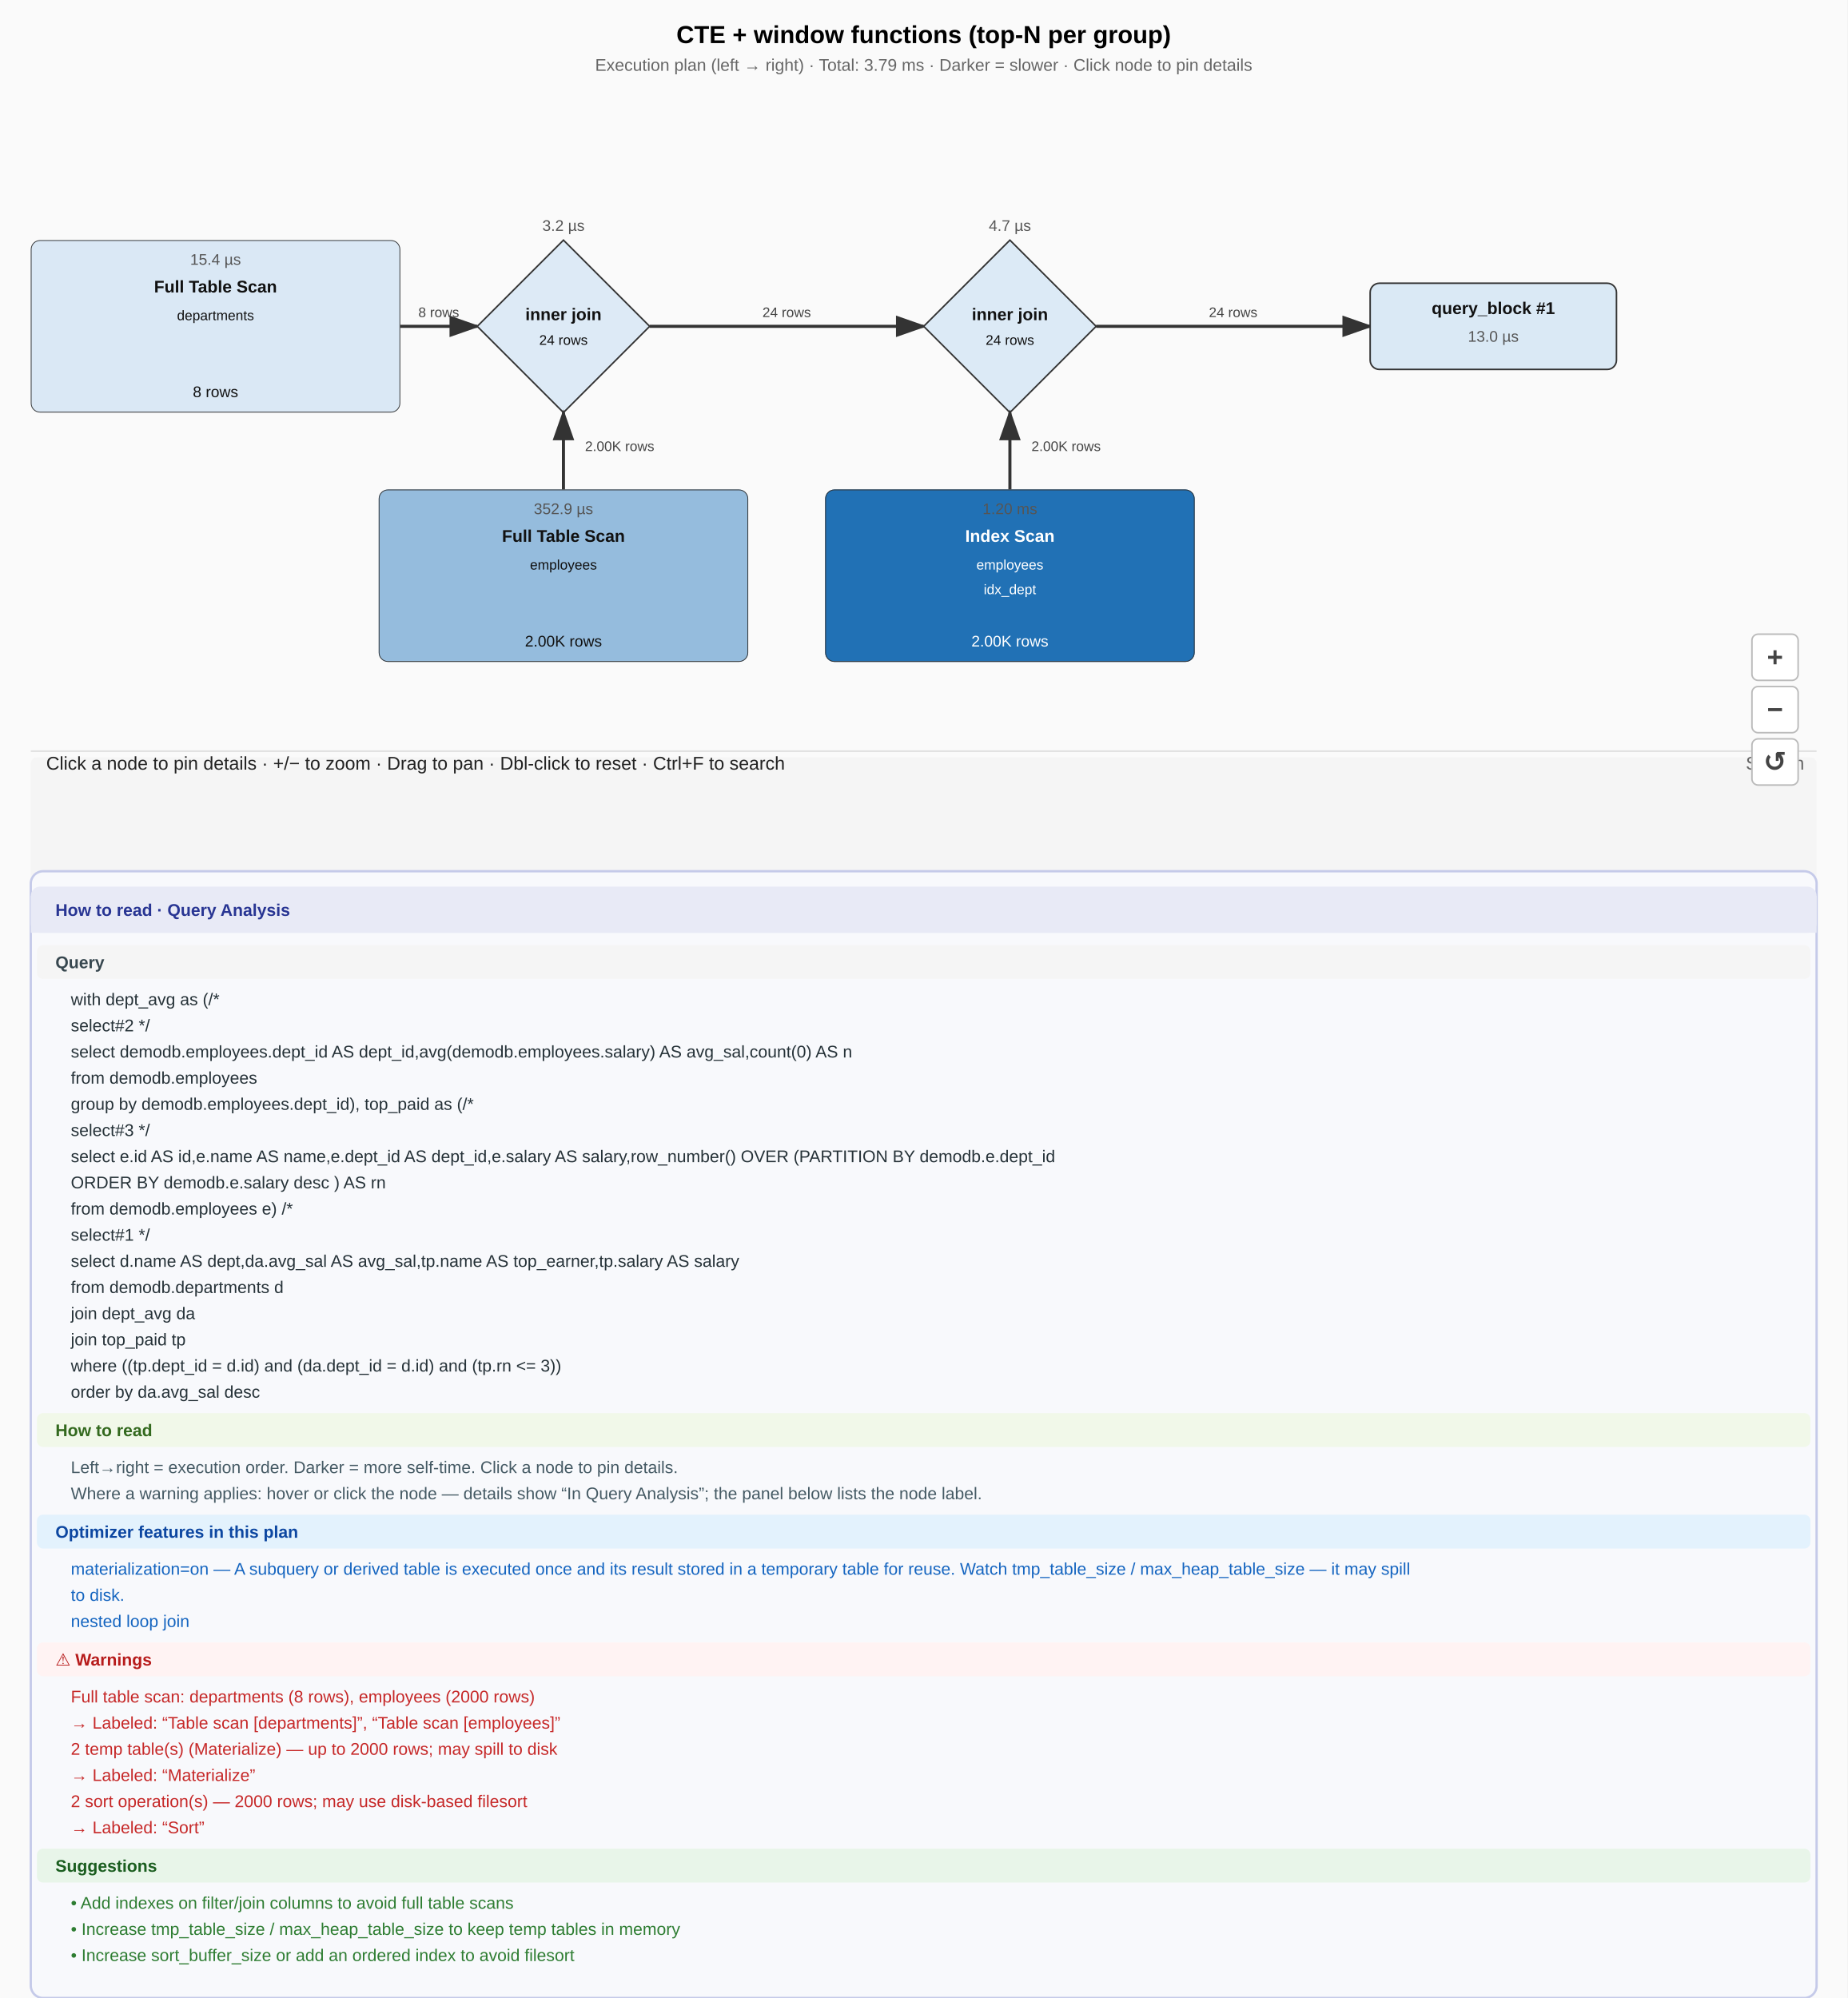
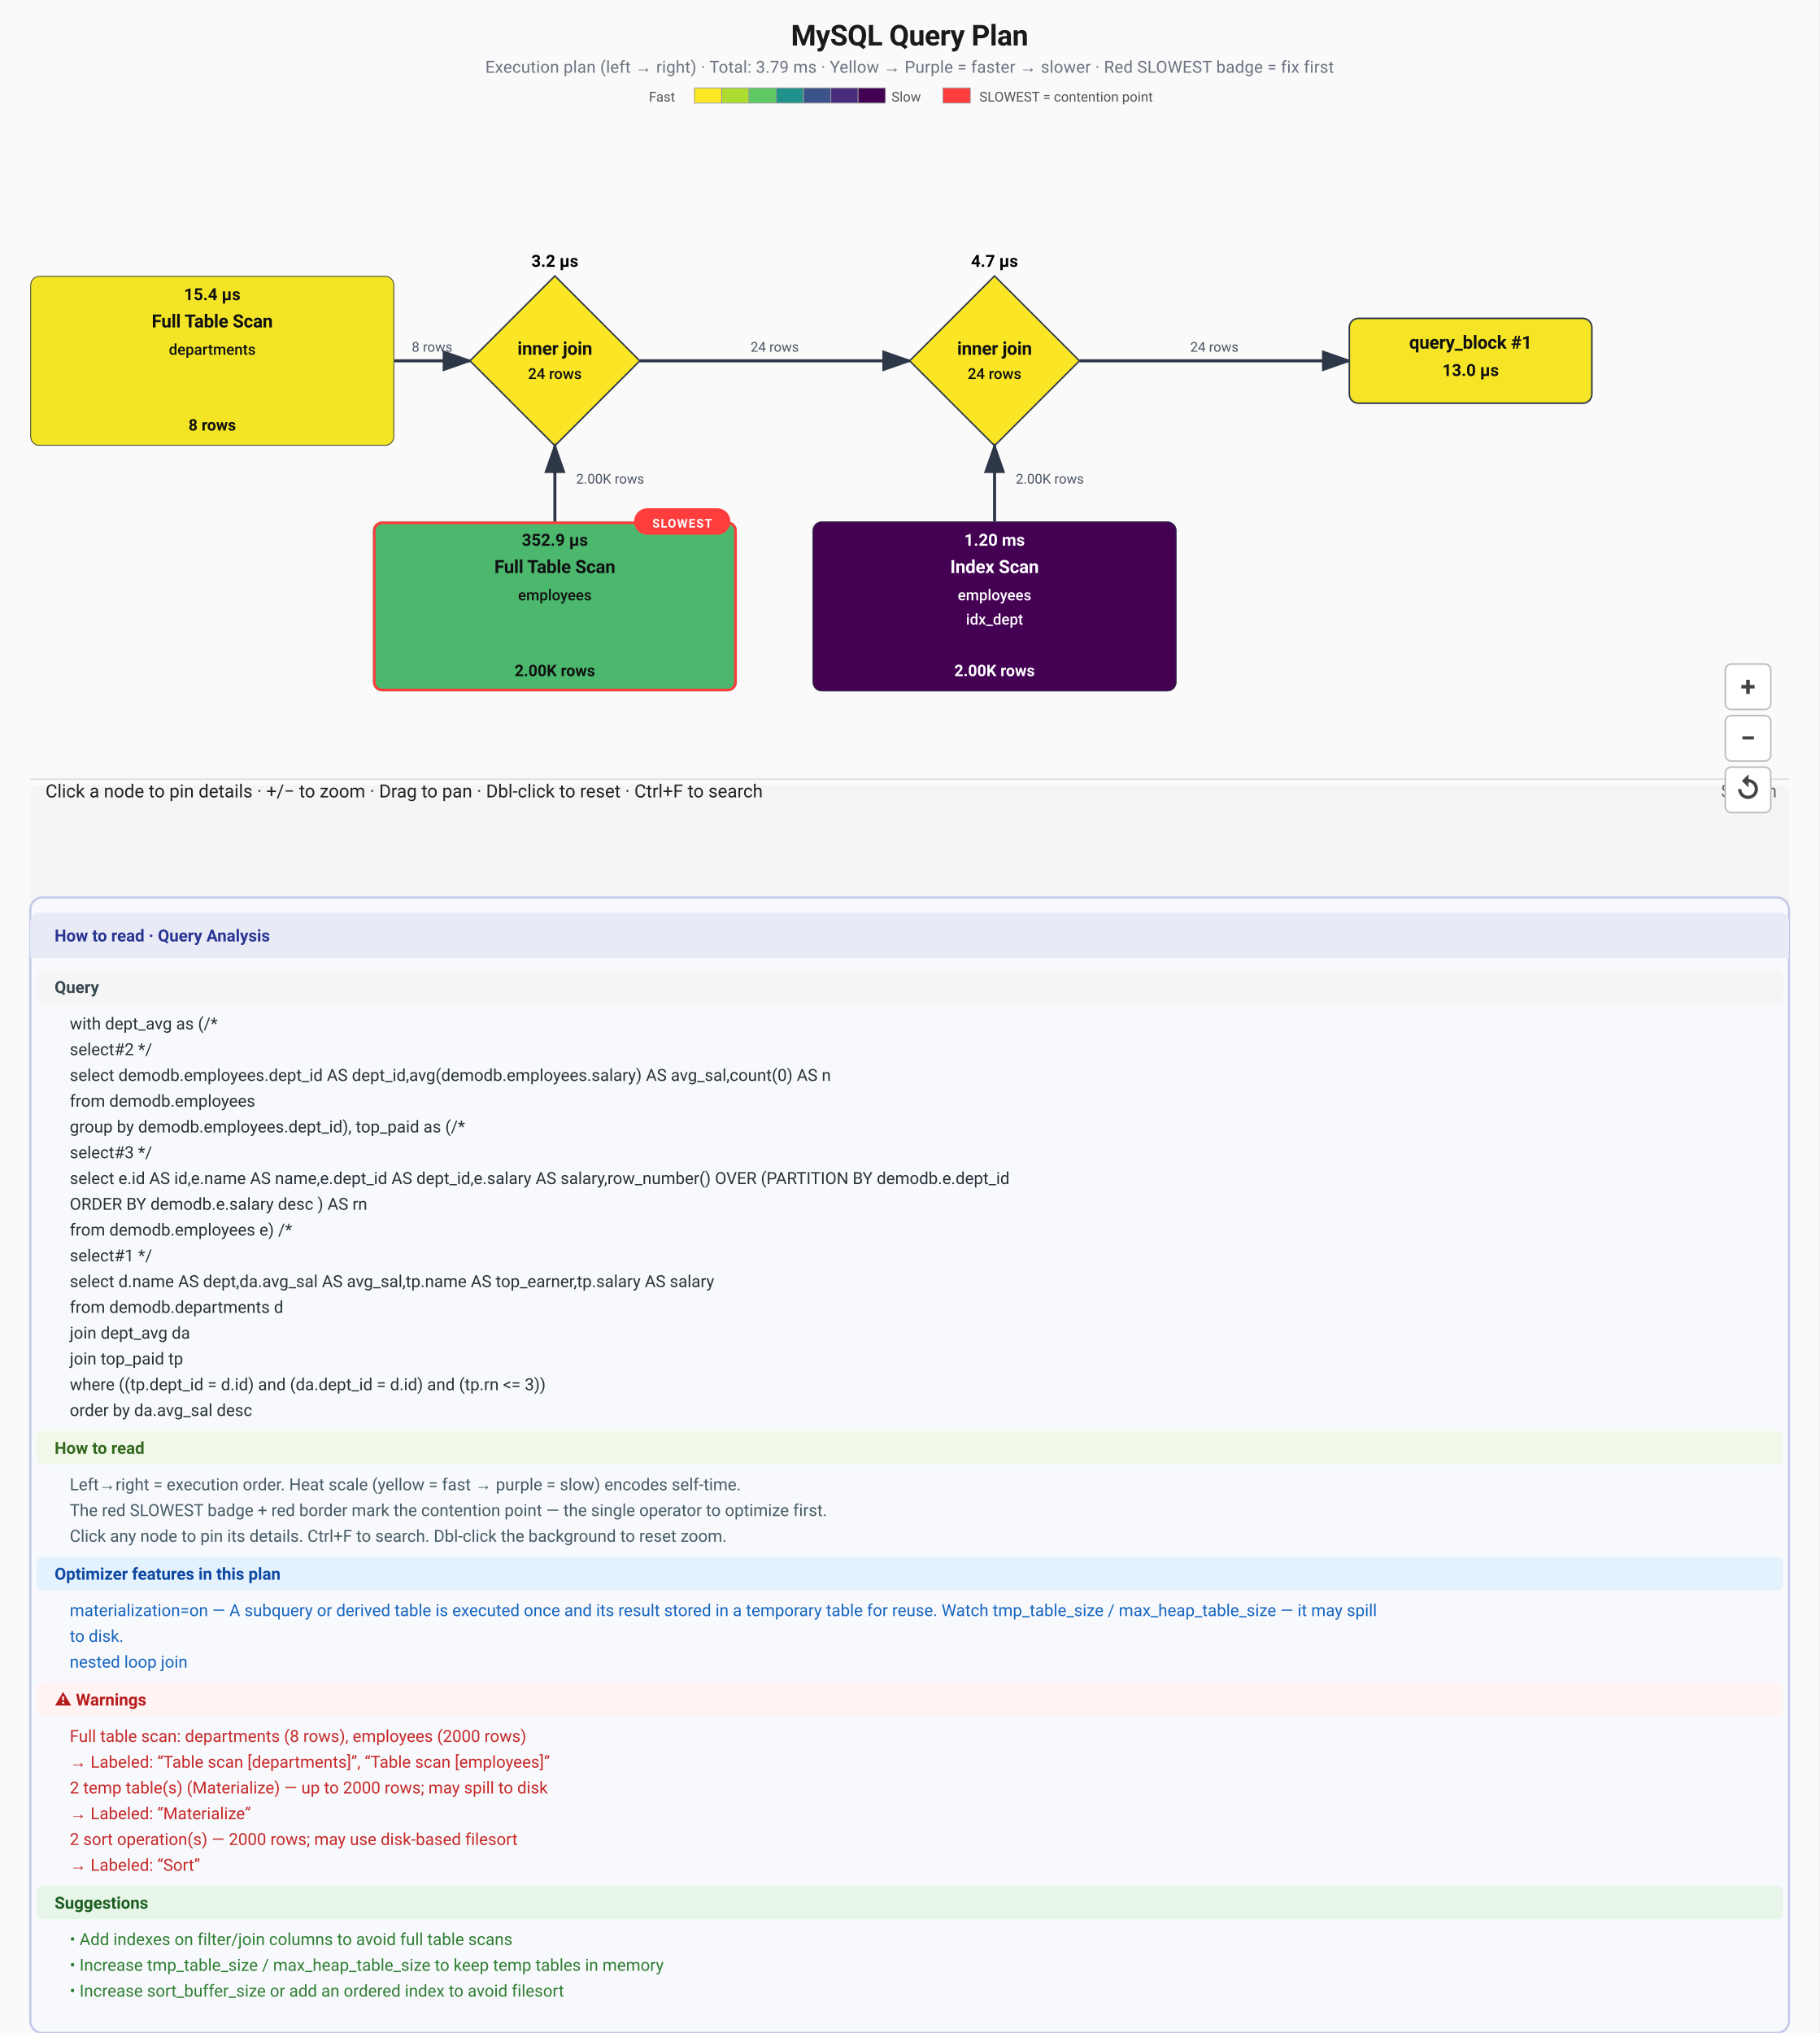
- <svg xmlns="http://www.w3.org/2000/svg" version="1.1" width="1200" height="1298" viewBox="0 0 1200 1298" style="max-width: 100%; height: auto;">
+ <svg xmlns="http://www.w3.org/2000/svg" version="1.1" width="1200" height="1341" viewBox="0 0 1200 1341" style="max-width: 100%; height: auto;">
  <defs>
    <marker id="arrowhead" markerWidth="10" markerHeight="7" refX="9" refY="3.5" orient="auto">
-       <polygon points="0 0, 10 3.5, 0 7" fill="#333" />
+       <polygon points="0 0, 10 3.5, 0 7" fill="#2d3748" />
    </marker>
    <clipPath id="diagram-clip">
-       <rect x="0" y="0" width="1200" height="558" />
+       <rect x="0" y="0" width="1200" height="584" />
    </clipPath>
  </defs>
  <style>
-   text { font-family: Arial, sans-serif; font-size: 11px; }
-   .title { font-size: 16px; font-weight: bold; }
-   .subtitle { font-size: 11px; fill: #666; }
-   .cost { font-size: 10px; fill: #555; }
-   .node-label { font-weight: bold; font-size: 11px; }
-   .node-sublabel { font-size: 9px; }
-   .row-count { font-size: 10px; }
-   .arrow-label { font-size: 9px; fill: #444; }
+   text { font-family: -apple-system, BlinkMacSystemFont, "Segoe UI", Roboto, "Helvetica Neue", Arial, sans-serif; font-size: 11px; -webkit-font-smoothing: antialiased; }
+   .title { font-size: 19px; font-weight: 650; letter-spacing: -0.2px; fill: #1a1a1a; }
+   .subtitle { font-size: 11px; fill: #6b7280; letter-spacing: 0.1px; }
+   .cost { font-size: 11px; font-weight: 600; }
+   .node-label { font-weight: 700; font-size: 12px; letter-spacing: -0.1px; }
+   .node-sublabel { font-size: 10px; font-weight: 500; }
+   .row-count { font-size: 10.5px; font-weight: 600; }
+   .arrow-label { font-size: 9px; fill: #4b5563; }
+   .legend-label { font-size: 9px; fill: #555; }
  .diagram-node { cursor: pointer; }
-   .diagram-node:hover rect, .diagram-node:hover polygon { opacity: 0.9; stroke-width: 2; }
+   .diagram-node:hover rect, .diagram-node:hover polygon { stroke-width: 2.5; }
  .badge-covering { font-size: 8px; fill: #1b5e20; font-weight: bold; }
-   .loops-line { font-size: 9px; fill: #555; }
+   .loops-line { font-size: 9.5px; font-weight: 500; }
  .details-line { font-size: 12px; fill: #222; user-select: text; -webkit-user-select: text; cursor: text; }
  .details-line.dim { fill: #999; }
  #search { font-size: 12px; fill: #666; cursor: pointer; }
  #search:hover { fill: #000; }
-   .diagram-node.pinned rect, .diagram-node.pinned polygon { stroke: #e600e6; stroke-width: 3; }
  .diagram-node.dim { opacity: 0.25; }
+   .diagram-node.hotspot rect, .diagram-node.hotspot polygon { stroke: #ff3d3d; stroke-width: 3.5; }
+   .diagram-node.pinned rect, .diagram-node.pinned polygon { stroke: #e600e6 !important; stroke-width: 3; }
+   .hotspot-badge rect { fill: #ff3d3d; }
+   .hotspot-badge text { fill: #fff; font-size: 8px; font-weight: 700; letter-spacing: 0.6px; }
  .zoom-controls { cursor: pointer; }
  .zoom-btn rect { fill: #fff; stroke: #bbb; stroke-width: 1; rx: 4; }
  .zoom-btn:hover rect { fill: #f0f0f0; stroke: #888; }
  .zoom-btn text { font-size: 18px; font-weight: bold; fill: #444; user-select: none; pointer-events: none; }
  .zoom-btn:hover text { fill: #111; }
</style>
  <rect width="100%" height="100%" fill="#fafafa" />
-   <text x="600.0" y="28" text-anchor="middle" class="title">CTE + window functions (top-N per group)</text>
-   <text x="600.0" y="46" text-anchor="middle" class="subtitle">Execution plan (left → right)  ·  Total: 3.79 ms  ·  Darker = slower  ·  Click node to pin details</text>
-   <line x1="20" y1="488" x2="1180" y2="488" stroke="#e0e0e0" stroke-width="1" />
-   <rect x="20" y="492" width="1160" height="112" fill="#f5f5f5" rx="4" />
-   <text id="search" x="1172" y="500" text-anchor="end">Search</text>
-   <text id="details-l0" x="30" y="500" text-anchor="start" class="details-line">Click a node to pin details  ·  +/− to zoom  ·  Drag to pan  ·  Dbl-click to reset  ·  Ctrl+F to search</text>
-   <text id="details-l1" x="30" y="516" text-anchor="start" class="details-line" />
-   <text id="details-l2" x="30" y="532" text-anchor="start" class="details-line" />
-   <text id="details-l3" x="30" y="548" text-anchor="start" class="details-line" />
-   <text id="details-l4" x="30" y="564" text-anchor="start" class="details-line" />
-   <text id="details-l5" x="30" y="580" text-anchor="start" class="details-line" />
+   <text x="600.0" y="30" text-anchor="middle" class="title">MySQL Query Plan</text>
+   <text x="600.0" y="48" text-anchor="middle" class="subtitle">Execution plan (left → right)  ·  Total: 3.79 ms  ·  Yellow → Purple = faster → slower  ·  Red SLOWEST badge = fix first</text>
+   <g id="diagram-legend">
+     <text x="428.0" y="67" class="legend-label">Fast</text>
+     <rect x="458.0" y="58" width="18" height="10" fill="#fde725" stroke="#999" stroke-width="0.5" />
+     <rect x="476.0" y="58" width="18" height="10" fill="#addc30" stroke="#999" stroke-width="0.5" />
+     <rect x="494.0" y="58" width="18" height="10" fill="#5ec962" stroke="#999" stroke-width="0.5" />
+     <rect x="512.0" y="58" width="18" height="10" fill="#21918c" stroke="#999" stroke-width="0.5" />
+     <rect x="530.0" y="58" width="18" height="10" fill="#3b528b" stroke="#999" stroke-width="0.5" />
+     <rect x="548.0" y="58" width="18" height="10" fill="#472d7b" stroke="#999" stroke-width="0.5" />
+     <rect x="566.0" y="58" width="18" height="10" fill="#440154" stroke="#999" stroke-width="0.5" />
+     <text x="588.0" y="67" class="legend-label">Slow</text>
+     <rect x="622.0" y="58" width="18" height="10" fill="#ff3d3d" stroke="#999" stroke-width="0.5" />
+     <text x="646.0" y="67" class="legend-label">SLOWEST = contention point</text>
+   </g>
+   <line x1="20" y1="514" x2="1180" y2="514" stroke="#e0e0e0" stroke-width="1" />
+   <rect x="20" y="518" width="1160" height="112" fill="#f5f5f5" rx="4" />
+   <text id="search" x="1172" y="526" text-anchor="end">Search</text>
+   <text id="details-l0" x="30" y="526" text-anchor="start" class="details-line">Click a node to pin details  ·  +/− to zoom  ·  Drag to pan  ·  Dbl-click to reset  ·  Ctrl+F to search</text>
+   <text id="details-l1" x="30" y="542" text-anchor="start" class="details-line" />
+   <text id="details-l2" x="30" y="558" text-anchor="start" class="details-line" />
+   <text id="details-l3" x="30" y="574" text-anchor="start" class="details-line" />
+   <text id="details-l4" x="30" y="590" text-anchor="start" class="details-line" />
+   <text id="details-l5" x="30" y="606" text-anchor="start" class="details-line" />
  <g id="diagram-content" clip-path="url(#diagram-clip)">
    <g class="diagram-node" data-info="Table scan on d  ·  Total: 15.4 µs  ·  Cost: 1.05  ·  Rows: 8  ·  Loops: 1  ·  Table: departments  ·  Est.rows: 8  ·  ⚠ In Query Analysis: Full table scan: departments (8 rows), employees (2000 rows)" data-analysis-msg="Full table scan: departments (8 rows), employees (2000 rows)">
      <defs>
        <clipPath id="clipbox-0">
-           <rect x="20" y="156" width="240" height="112" rx="6" ry="6" />
+           <rect x="20" y="182" width="240" height="112" rx="6" ry="6" />
        </clipPath>
      </defs>
      <g clip-path="url(#clipbox-0)">
-         <rect x="20" y="156" width="240" height="112" fill="#dae8f5" stroke="#333" stroke-width="1" rx="6" ry="6" />
-         <text x="140.0" y="172" text-anchor="middle" class="cost" fill="#111111">15.4 µs</text>
-         <text x="140.0" y="190" text-anchor="middle" class="node-label" fill="#111111">Full Table Scan</text>
-         <text x="140.0" y="208" text-anchor="middle" class="node-sublabel" fill="#111111">departments</text>
-         <text x="140.0" y="258" text-anchor="middle" class="row-count" fill="#111111">8 rows</text>
+         <rect x="20" y="182" width="240" height="112" fill="#f3e526" stroke="#2d3748" stroke-width="1" rx="6" ry="6" />
+         <text x="140.0" y="198" text-anchor="middle" class="cost" fill="#111111">15.4 µs</text>
+         <text x="140.0" y="216" text-anchor="middle" class="node-label" fill="#111111">Full Table Scan</text>
+         <text x="140.0" y="234" text-anchor="middle" class="node-sublabel" fill="#111111">departments</text>
+         <text x="140.0" y="284" text-anchor="middle" class="row-count" fill="#111111">8 rows</text>
      </g>
    </g>
-     <line x1="260" y1="212.0" x2="310" y2="212.0" stroke="#333" stroke-width="2" marker-end="url(#arrowhead)" />
-     <text x="285.0" y="206.0" text-anchor="middle" class="arrow-label">8 rows</text>
+     <line x1="260" y1="238.0" x2="310" y2="238.0" stroke="#2d3748" stroke-width="2" marker-end="url(#arrowhead)" />
+     <text x="285.0" y="232.0" text-anchor="middle" class="arrow-label">8 rows</text>
    <g class="diagram-node" data-info="Nested loop inner join  ·  Total: 2.41 ms  ·  Self: 3.2 µs  ·  Cost: 59.85  ·  Rows: 24  ·  Loops: 1  ·  Est.rows: 56">
-       <text x="366" y="150.0" text-anchor="middle" class="cost">3.2 µs</text>
-       <polygon points="366,156.0 422,212.0 366,268.0 310,212.0" fill="#ddeaf6" stroke="#333" stroke-width="1" />
-       <text x="366" y="208.0" text-anchor="middle" class="node-label" fill="#111111">inner join</text>
-       <text x="366" y="224.0" text-anchor="middle" class="node-sublabel" fill="#111111">24 rows</text>
+       <text x="366" y="176.0" text-anchor="middle" class="cost">3.2 µs</text>
+       <polygon points="366,182.0 422,238.0 366,294.0 310,238.0" fill="#fbe625" stroke="#2d3748" stroke-width="1" />
+       <text x="366" y="234.0" text-anchor="middle" class="node-label" fill="#111111">inner join</text>
+       <text x="366" y="250.0" text-anchor="middle" class="node-sublabel" fill="#111111">24 rows</text>
    </g>
-     <g class="diagram-node" data-info="Table scan on e  ·  Total: 352.9 µs  ·  Cost: 202.00  ·  Rows: 2.00K  ·  Loops: 1  ·  Table: employees  ·  Est.rows: 2000  ·  ⚠ In Query Analysis: Full table scan: departments (8 rows), employees (2000 rows)" data-analysis-msg="Full table scan: departments (8 rows), employees (2000 rows)">
+     <g class="diagram-node hotspot" data-info="Table scan on e  ·  Total: 352.9 µs  ·  Cost: 202.00  ·  Rows: 2.00K  ·  Loops: 1  ·  Table: employees  ·  Est.rows: 2000  ·  ⚠ In Query Analysis: Full table scan: departments (8 rows), employees (2000 rows)" data-analysis-msg="Full table scan: departments (8 rows), employees (2000 rows)">
      <defs>
        <clipPath id="clipbox-1">
-           <rect x="246.0" y="318" width="240" height="112" rx="6" ry="6" />
+           <rect x="246.0" y="344" width="240" height="112" rx="6" ry="6" />
        </clipPath>
      </defs>
      <g clip-path="url(#clipbox-1)">
-         <rect x="246.0" y="318" width="240" height="112" fill="#95bcdd" stroke="#333" stroke-width="1" rx="6" ry="6" />
-         <text x="366.0" y="334" text-anchor="middle" class="cost" fill="#111111">352.9 µs</text>
-         <text x="366.0" y="352" text-anchor="middle" class="node-label" fill="#111111">Full Table Scan</text>
-         <text x="366.0" y="370" text-anchor="middle" class="node-sublabel" fill="#111111">employees</text>
-         <text x="366.0" y="420" text-anchor="middle" class="row-count" fill="#111111">2.00K rows</text>
+         <rect x="246.0" y="344" width="240" height="112" fill="#4bb86e" stroke="#2d3748" stroke-width="1" rx="6" ry="6" />
+         <text x="366.0" y="360" text-anchor="middle" class="cost" fill="#111111">352.9 µs</text>
+         <text x="366.0" y="378" text-anchor="middle" class="node-label" fill="#111111">Full Table Scan</text>
+         <text x="366.0" y="396" text-anchor="middle" class="node-sublabel" fill="#111111">employees</text>
+         <text x="366.0" y="446" text-anchor="middle" class="row-count" fill="#111111">2.00K rows</text>
+       </g>
+       <g class="hotspot-badge">
+         <rect x="420.0" y="337.0" width="60" height="14" rx="7" ry="7" />
+         <text x="450.0" y="348.0" text-anchor="middle">SLOWEST</text>
      </g>
    </g>
-     <line x1="366" y1="318" x2="366" y2="268.0" stroke="#333" stroke-width="2" marker-end="url(#arrowhead)" />
-     <text x="380" y="293.0" text-anchor="start" class="arrow-label">2.00K rows</text>
-     <line x1="422" y1="212.0" x2="600" y2="212.0" stroke="#333" stroke-width="2" marker-end="url(#arrowhead)" />
-     <text x="511.0" y="206.0" text-anchor="middle" class="arrow-label">24 rows</text>
+     <line x1="366" y1="344" x2="366" y2="294.0" stroke="#2d3748" stroke-width="2" marker-end="url(#arrowhead)" />
+     <text x="380" y="319.0" text-anchor="start" class="arrow-label">2.00K rows</text>
+     <line x1="422" y1="238.0" x2="600" y2="238.0" stroke="#2d3748" stroke-width="2" marker-end="url(#arrowhead)" />
+     <text x="511.0" y="232.0" text-anchor="middle" class="arrow-label">24 rows</text>
    <g class="diagram-node" data-info="Nested loop inner join  ·  Total: 3.77 ms  ·  Self: 4.7 µs  ·  Cost: 384.62  ·  Rows: 24  ·  Loops: 1  ·  Est.rows: 448">
-       <text x="656" y="150.0" text-anchor="middle" class="cost">4.7 µs</text>
-       <polygon points="656,156.0 712,212.0 656,268.0 600,212.0" fill="#dceaf6" stroke="#333" stroke-width="1" />
-       <text x="656" y="208.0" text-anchor="middle" class="node-label" fill="#111111">inner join</text>
-       <text x="656" y="224.0" text-anchor="middle" class="node-sublabel" fill="#111111">24 rows</text>
+       <text x="656" y="176.0" text-anchor="middle" class="cost">4.7 µs</text>
+       <polygon points="656,182.0 712,238.0 656,294.0 600,238.0" fill="#fae625" stroke="#2d3748" stroke-width="1" />
+       <text x="656" y="234.0" text-anchor="middle" class="node-label" fill="#111111">inner join</text>
+       <text x="656" y="250.0" text-anchor="middle" class="node-sublabel" fill="#111111">24 rows</text>
    </g>
    <g class="diagram-node" data-info="Index scan on employees using idx_dept  ·  Total: 1.20 ms  ·  Cost: 202.00  ·  Rows: 2.00K  ·  Loops: 1  ·  Table: employees  ·  Index: idx_dept  ·  Est.rows: 2000  ·  Covering: no">
      <defs>
        <clipPath id="clipbox-2">
-           <rect x="536.0" y="318" width="240" height="112" rx="6" ry="6" />
+           <rect x="536.0" y="344" width="240" height="112" rx="6" ry="6" />
        </clipPath>
      </defs>
      <g clip-path="url(#clipbox-2)">
-         <rect x="536.0" y="318" width="240" height="112" fill="#2171b5" stroke="#333" stroke-width="1" rx="6" ry="6" />
-         <text x="656.0" y="334" text-anchor="middle" class="cost" fill="#ffffff">1.20 ms</text>
-         <text x="656.0" y="352" text-anchor="middle" class="node-label" fill="#ffffff">Index Scan</text>
-         <text x="656.0" y="370" text-anchor="middle" class="node-sublabel" fill="#ffffff">employees</text>
-         <text x="656.0" y="386" text-anchor="middle" class="node-sublabel" fill="#ffffff">idx_dept</text>
-         <text x="656.0" y="420" text-anchor="middle" class="row-count" fill="#ffffff">2.00K rows</text>
+         <rect x="536.0" y="344" width="240" height="112" fill="#440154" stroke="#2d3748" stroke-width="1" rx="6" ry="6" />
+         <text x="656.0" y="360" text-anchor="middle" class="cost" fill="#ffffff">1.20 ms</text>
+         <text x="656.0" y="378" text-anchor="middle" class="node-label" fill="#ffffff">Index Scan</text>
+         <text x="656.0" y="396" text-anchor="middle" class="node-sublabel" fill="#ffffff">employees</text>
+         <text x="656.0" y="412" text-anchor="middle" class="node-sublabel" fill="#ffffff">idx_dept</text>
+         <text x="656.0" y="446" text-anchor="middle" class="row-count" fill="#ffffff">2.00K rows</text>
      </g>
    </g>
-     <line x1="656" y1="318" x2="656" y2="268.0" stroke="#333" stroke-width="2" marker-end="url(#arrowhead)" />
-     <text x="670" y="293.0" text-anchor="start" class="arrow-label">2.00K rows</text>
-     <line x1="712" y1="212.0" x2="890" y2="212.0" stroke="#333" stroke-width="2" marker-end="url(#arrowhead)" />
-     <text x="801.0" y="206.0" text-anchor="middle" class="arrow-label">24 rows</text>
+     <line x1="656" y1="344" x2="656" y2="294.0" stroke="#2d3748" stroke-width="2" marker-end="url(#arrowhead)" />
+     <text x="670" y="319.0" text-anchor="start" class="arrow-label">2.00K rows</text>
+     <line x1="712" y1="238.0" x2="890" y2="238.0" stroke="#2d3748" stroke-width="2" marker-end="url(#arrowhead)" />
+     <text x="801.0" y="232.0" text-anchor="middle" class="arrow-label">24 rows</text>
    <g class="diagram-node" data-info="Total: 3.79 ms">
-       <rect x="890" y="184.0" width="160" height="56" fill="#dae9f5" stroke="#333" stroke-width="1" rx="6" />
-       <text x="970.0" y="204.0" text-anchor="middle" class="node-label" fill="#111111">query_block #1</text>
-       <text x="970.0" y="222.0" text-anchor="middle" class="cost" fill="#111111">13.0 µs</text>
+       <rect x="890" y="210.0" width="160" height="56" fill="#f5e526" stroke="#2d3748" stroke-width="1" rx="6" />
+       <text x="970.0" y="230.0" text-anchor="middle" class="node-label" fill="#111111">query_block #1</text>
+       <text x="970.0" y="248.0" text-anchor="middle" class="cost" fill="#111111">13.0 µs</text>
    </g>
  </g>
  <g class="zoom-controls">
    <g class="zoom-btn" id="zoom-in">
-       <rect x="1138" y="412" width="30" height="30" />
-       <text x="1153.0" y="433.0" text-anchor="middle">+</text>
+       <rect x="1138" y="438" width="30" height="30" />
+       <text x="1153.0" y="459.0" text-anchor="middle">+</text>
    </g>
    <g class="zoom-btn" id="zoom-out">
-       <rect x="1138" y="446" width="30" height="30" />
-       <text x="1153.0" y="467.0" text-anchor="middle">−</text>
+       <rect x="1138" y="472" width="30" height="30" />
+       <text x="1153.0" y="493.0" text-anchor="middle">−</text>
    </g>
    <g class="zoom-btn" id="zoom-reset">
-       <rect x="1138" y="480" width="30" height="30" />
-       <text x="1153.0" y="501.0" text-anchor="middle">↺</text>
+       <rect x="1138" y="506" width="30" height="30" />
+       <text x="1153.0" y="527.0" text-anchor="middle">↺</text>
    </g>
  </g>
-   <rect x="20" y="566" width="1160" height="732" fill="#f8f9fc" stroke="#c5cae9" stroke-width="1.5" rx="8" />
-   <rect x="20" y="576" width="1160" height="30" fill="#e8eaf6" rx="6" />
-   <rect x="20" y="582" width="1160" height="24" fill="#e8eaf6" />
-   <text x="36" y="595" font-family="Arial,sans-serif" font-size="13" font-weight="bold" fill="#283593">How to read · Query Analysis</text>
-   <rect x="24" y="614" width="1152" height="22" fill="#f5f5f5" rx="4" />
-   <text x="36" y="629" font-family="Arial,sans-serif" font-size="11" font-weight="bold" fill="#37474f">Query</text>
-   <text x="46" y="653" font-family="Courier New,Courier,monospace" font-size="11" fill="#263238">with dept_avg as (/*</text>
-   <text x="46" y="670" font-family="Courier New,Courier,monospace" font-size="11" fill="#263238">select#2 */</text>
-   <text x="46" y="687" font-family="Courier New,Courier,monospace" font-size="11" fill="#263238">select demodb.employees.dept_id AS dept_id,avg(demodb.employees.salary) AS avg_sal,count(0) AS n</text>
-   <text x="46" y="704" font-family="Courier New,Courier,monospace" font-size="11" fill="#263238">from demodb.employees</text>
-   <text x="46" y="721" font-family="Courier New,Courier,monospace" font-size="11" fill="#263238">group by demodb.employees.dept_id), top_paid as (/*</text>
-   <text x="46" y="738" font-family="Courier New,Courier,monospace" font-size="11" fill="#263238">select#3 */</text>
-   <text x="46" y="755" font-family="Courier New,Courier,monospace" font-size="11" fill="#263238">select e.id AS id,e.name AS name,e.dept_id AS dept_id,e.salary AS salary,row_number() OVER (PARTITION BY demodb.e.dept_id</text>
-   <text x="46" y="772" font-family="Courier New,Courier,monospace" font-size="11" fill="#263238">ORDER BY demodb.e.salary desc ) AS rn</text>
-   <text x="46" y="789" font-family="Courier New,Courier,monospace" font-size="11" fill="#263238">from demodb.employees e) /*</text>
-   <text x="46" y="806" font-family="Courier New,Courier,monospace" font-size="11" fill="#263238">select#1 */</text>
-   <text x="46" y="823" font-family="Courier New,Courier,monospace" font-size="11" fill="#263238">select d.name AS dept,da.avg_sal AS avg_sal,tp.name AS top_earner,tp.salary AS salary</text>
-   <text x="46" y="840" font-family="Courier New,Courier,monospace" font-size="11" fill="#263238">from demodb.departments d</text>
-   <text x="46" y="857" font-family="Courier New,Courier,monospace" font-size="11" fill="#263238">  join dept_avg da</text>
-   <text x="46" y="874" font-family="Courier New,Courier,monospace" font-size="11" fill="#263238">  join top_paid tp</text>
-   <text x="46" y="891" font-family="Courier New,Courier,monospace" font-size="11" fill="#263238">where ((tp.dept_id = d.id) and (da.dept_id = d.id) and (tp.rn &lt;= 3))</text>
-   <text x="46" y="908" font-family="Courier New,Courier,monospace" font-size="11" fill="#263238">order by da.avg_sal desc</text>
-   <rect x="24" y="918" width="1152" height="22" fill="#f1f8e9" rx="4" />
-   <text x="36" y="933" font-family="Arial,sans-serif" font-size="11" font-weight="bold" fill="#33691e">How to read</text>
-   <text x="46" y="957" font-family="Arial,sans-serif" font-size="11" fill="#455a64">Left→right = execution order. Darker = more self-time. Click a node to pin details.</text>
-   <text x="46" y="974" font-family="Arial,sans-serif" font-size="11" fill="#455a64">Where a warning applies: hover or click the node — details show “In Query Analysis”; the panel below lists the node label.</text>
-   <rect x="24" y="984" width="1152" height="22" fill="#e3f2fd" rx="4" />
-   <text x="36" y="999" font-family="Arial,sans-serif" font-size="11" font-weight="bold" fill="#0d47a1">Optimizer features in this plan</text>
-   <text x="46" y="1023" font-family="Arial,sans-serif" font-size="11" fill="#1565c0">materialization=on — A subquery or derived table is executed once and its result stored in a temporary table for reuse. Watch tmp_table_size / max_heap_table_size — it may spill</text>
-   <text x="46" y="1040" font-family="Arial,sans-serif" font-size="11" fill="#1565c0">to disk.</text>
-   <text x="46" y="1057" font-family="Arial,sans-serif" font-size="11" fill="#1565c0">nested loop join</text>
-   <rect x="24" y="1067" width="1152" height="22" fill="#fff3f3" rx="4" />
-   <text x="36" y="1082" font-family="Arial,sans-serif" font-size="11" font-weight="bold" fill="#b71c1c">⚠  Warnings</text>
-   <text x="46" y="1106" font-family="Arial,sans-serif" font-size="11" fill="#c62828">Full table scan: departments (8 rows), employees (2000 rows)</text>
-   <text x="46" y="1123" font-family="Arial,sans-serif" font-size="11" fill="#c62828">→ Labeled: “Table scan [departments]”, “Table scan [employees]”</text>
-   <text x="46" y="1140" font-family="Arial,sans-serif" font-size="11" fill="#c62828">2 temp table(s) (Materialize) — up to 2000 rows; may spill to disk</text>
-   <text x="46" y="1157" font-family="Arial,sans-serif" font-size="11" fill="#c62828">→ Labeled: “Materialize”</text>
-   <text x="46" y="1174" font-family="Arial,sans-serif" font-size="11" fill="#c62828">2 sort operation(s) — 2000 rows; may use disk-based filesort</text>
-   <text x="46" y="1191" font-family="Arial,sans-serif" font-size="11" fill="#c62828">→ Labeled: “Sort”</text>
-   <rect x="24" y="1201" width="1152" height="22" fill="#e8f5e9" rx="4" />
-   <text x="36" y="1216" font-family="Arial,sans-serif" font-size="11" font-weight="bold" fill="#1b5e20">Suggestions</text>
-   <text x="46" y="1240" font-family="Arial,sans-serif" font-size="11" fill="#2e7d32">•  Add indexes on filter/join columns to avoid full table scans</text>
-   <text x="46" y="1257" font-family="Arial,sans-serif" font-size="11" fill="#2e7d32">•  Increase tmp_table_size / max_heap_table_size to keep temp tables in memory</text>
-   <text x="46" y="1274" font-family="Arial,sans-serif" font-size="11" fill="#2e7d32">•  Increase sort_buffer_size or add an ordered index to avoid filesort</text>
+   <rect x="20" y="592" width="1160" height="749" fill="#f8f9fc" stroke="#c5cae9" stroke-width="1.5" rx="8" />
+   <rect x="20" y="602" width="1160" height="30" fill="#e8eaf6" rx="6" />
+   <rect x="20" y="608" width="1160" height="24" fill="#e8eaf6" />
+   <text x="36" y="621" font-family="Arial,sans-serif" font-size="13" font-weight="bold" fill="#283593">How to read · Query Analysis</text>
+   <rect x="24" y="640" width="1152" height="22" fill="#f5f5f5" rx="4" />
+   <text x="36" y="655" font-family="Arial,sans-serif" font-size="11" font-weight="bold" fill="#37474f">Query</text>
+   <text x="46" y="679" font-family="Courier New,Courier,monospace" font-size="11" fill="#263238">with dept_avg as (/*</text>
+   <text x="46" y="696" font-family="Courier New,Courier,monospace" font-size="11" fill="#263238">select#2 */</text>
+   <text x="46" y="713" font-family="Courier New,Courier,monospace" font-size="11" fill="#263238">select demodb.employees.dept_id AS dept_id,avg(demodb.employees.salary) AS avg_sal,count(0) AS n</text>
+   <text x="46" y="730" font-family="Courier New,Courier,monospace" font-size="11" fill="#263238">from demodb.employees</text>
+   <text x="46" y="747" font-family="Courier New,Courier,monospace" font-size="11" fill="#263238">group by demodb.employees.dept_id), top_paid as (/*</text>
+   <text x="46" y="764" font-family="Courier New,Courier,monospace" font-size="11" fill="#263238">select#3 */</text>
+   <text x="46" y="781" font-family="Courier New,Courier,monospace" font-size="11" fill="#263238">select e.id AS id,e.name AS name,e.dept_id AS dept_id,e.salary AS salary,row_number() OVER (PARTITION BY demodb.e.dept_id</text>
+   <text x="46" y="798" font-family="Courier New,Courier,monospace" font-size="11" fill="#263238">ORDER BY demodb.e.salary desc ) AS rn</text>
+   <text x="46" y="815" font-family="Courier New,Courier,monospace" font-size="11" fill="#263238">from demodb.employees e) /*</text>
+   <text x="46" y="832" font-family="Courier New,Courier,monospace" font-size="11" fill="#263238">select#1 */</text>
+   <text x="46" y="849" font-family="Courier New,Courier,monospace" font-size="11" fill="#263238">select d.name AS dept,da.avg_sal AS avg_sal,tp.name AS top_earner,tp.salary AS salary</text>
+   <text x="46" y="866" font-family="Courier New,Courier,monospace" font-size="11" fill="#263238">from demodb.departments d</text>
+   <text x="46" y="883" font-family="Courier New,Courier,monospace" font-size="11" fill="#263238">  join dept_avg da</text>
+   <text x="46" y="900" font-family="Courier New,Courier,monospace" font-size="11" fill="#263238">  join top_paid tp</text>
+   <text x="46" y="917" font-family="Courier New,Courier,monospace" font-size="11" fill="#263238">where ((tp.dept_id = d.id) and (da.dept_id = d.id) and (tp.rn &lt;= 3))</text>
+   <text x="46" y="934" font-family="Courier New,Courier,monospace" font-size="11" fill="#263238">order by da.avg_sal desc</text>
+   <rect x="24" y="944" width="1152" height="22" fill="#f1f8e9" rx="4" />
+   <text x="36" y="959" font-family="Arial,sans-serif" font-size="11" font-weight="bold" fill="#33691e">How to read</text>
+   <text x="46" y="983" font-family="Arial,sans-serif" font-size="11" fill="#455a64">Left→right = execution order. Heat scale (yellow = fast → purple = slow) encodes self-time.</text>
+   <text x="46" y="1000" font-family="Arial,sans-serif" font-size="11" fill="#455a64">The red SLOWEST badge + red border mark the contention point — the single operator to optimize first.</text>
+   <text x="46" y="1017" font-family="Arial,sans-serif" font-size="11" fill="#455a64">Click any node to pin its details. Ctrl+F to search. Dbl-click the background to reset zoom.</text>
+   <rect x="24" y="1027" width="1152" height="22" fill="#e3f2fd" rx="4" />
+   <text x="36" y="1042" font-family="Arial,sans-serif" font-size="11" font-weight="bold" fill="#0d47a1">Optimizer features in this plan</text>
+   <text x="46" y="1066" font-family="Arial,sans-serif" font-size="11" fill="#1565c0">materialization=on — A subquery or derived table is executed once and its result stored in a temporary table for reuse. Watch tmp_table_size / max_heap_table_size — it may spill</text>
+   <text x="46" y="1083" font-family="Arial,sans-serif" font-size="11" fill="#1565c0">to disk.</text>
+   <text x="46" y="1100" font-family="Arial,sans-serif" font-size="11" fill="#1565c0">nested loop join</text>
+   <rect x="24" y="1110" width="1152" height="22" fill="#fff3f3" rx="4" />
+   <text x="36" y="1125" font-family="Arial,sans-serif" font-size="11" font-weight="bold" fill="#b71c1c">⚠  Warnings</text>
+   <text x="46" y="1149" font-family="Arial,sans-serif" font-size="11" fill="#c62828">Full table scan: departments (8 rows), employees (2000 rows)</text>
+   <text x="46" y="1166" font-family="Arial,sans-serif" font-size="11" fill="#c62828">→ Labeled: “Table scan [departments]”, “Table scan [employees]”</text>
+   <text x="46" y="1183" font-family="Arial,sans-serif" font-size="11" fill="#c62828">2 temp table(s) (Materialize) — up to 2000 rows; may spill to disk</text>
+   <text x="46" y="1200" font-family="Arial,sans-serif" font-size="11" fill="#c62828">→ Labeled: “Materialize”</text>
+   <text x="46" y="1217" font-family="Arial,sans-serif" font-size="11" fill="#c62828">2 sort operation(s) — 2000 rows; may use disk-based filesort</text>
+   <text x="46" y="1234" font-family="Arial,sans-serif" font-size="11" fill="#c62828">→ Labeled: “Sort”</text>
+   <rect x="24" y="1244" width="1152" height="22" fill="#e8f5e9" rx="4" />
+   <text x="36" y="1259" font-family="Arial,sans-serif" font-size="11" font-weight="bold" fill="#1b5e20">Suggestions</text>
+   <text x="46" y="1283" font-family="Arial,sans-serif" font-size="11" fill="#2e7d32">•  Add indexes on filter/join columns to avoid full table scans</text>
+   <text x="46" y="1300" font-family="Arial,sans-serif" font-size="11" fill="#2e7d32">•  Increase tmp_table_size / max_heap_table_size to keep temp tables in memory</text>
+   <text x="46" y="1317" font-family="Arial,sans-serif" font-size="11" fill="#2e7d32">•  Increase sort_buffer_size or add an ordered index to avoid filesort</text>
</svg>
